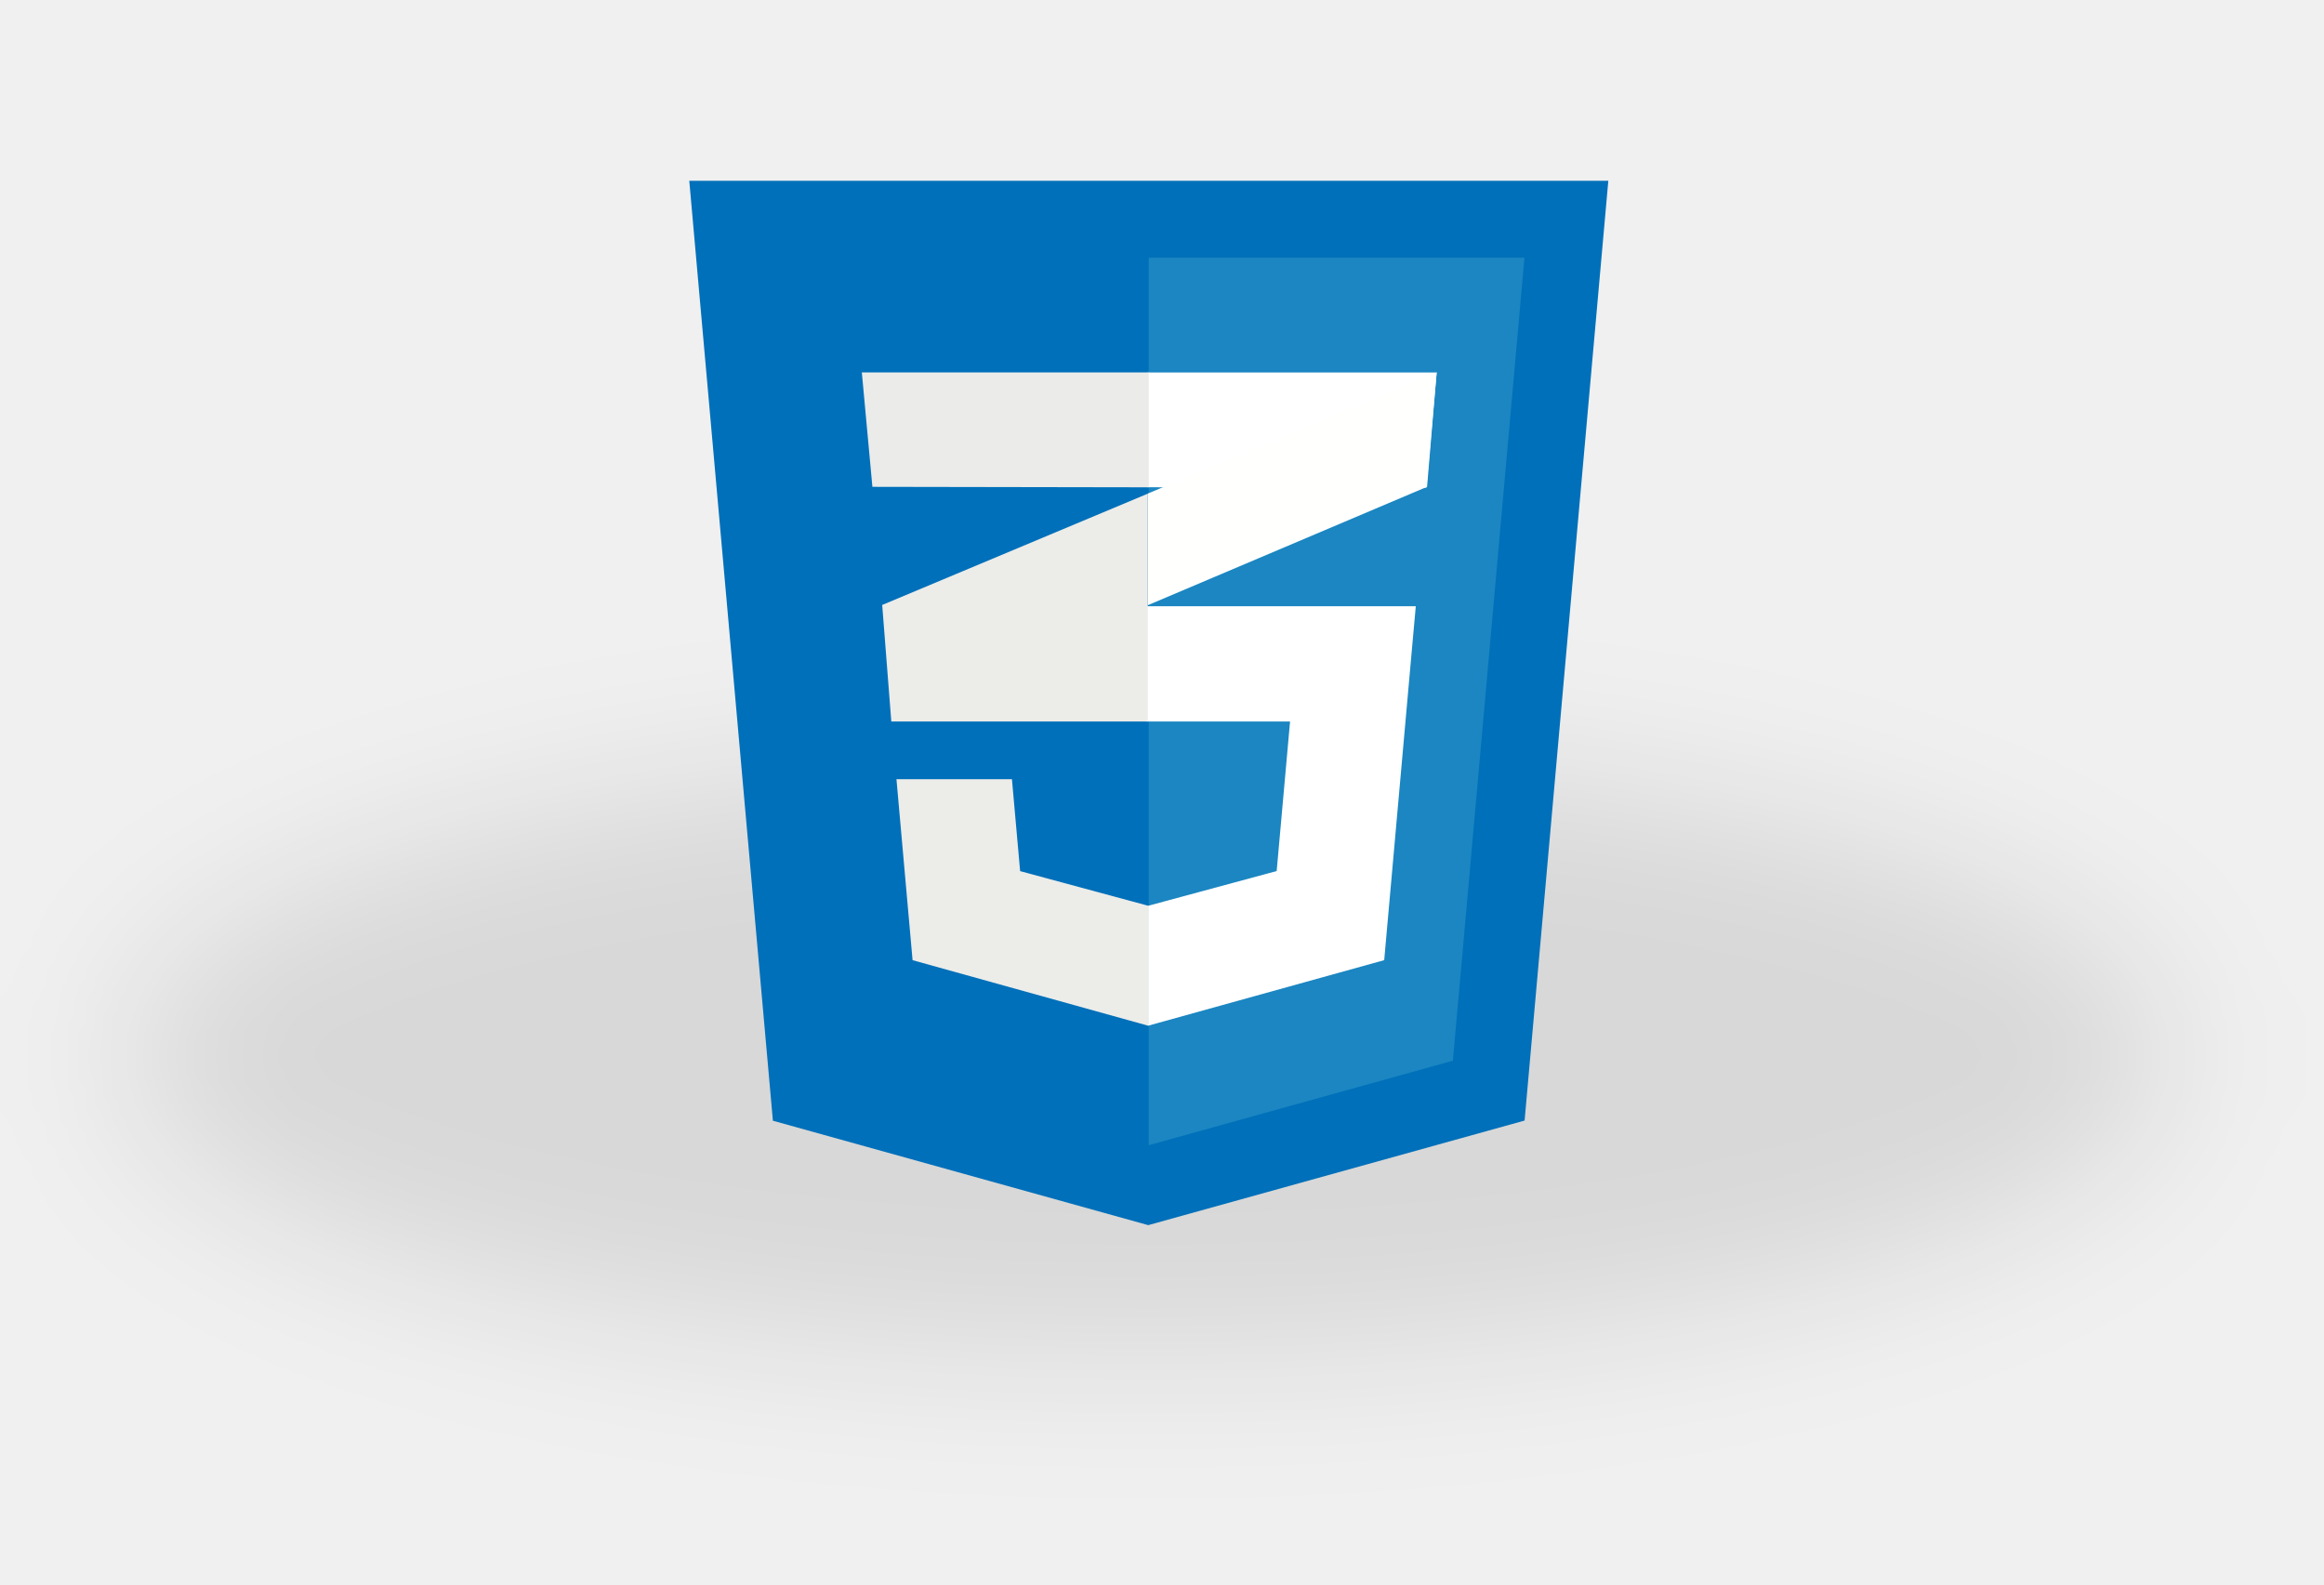
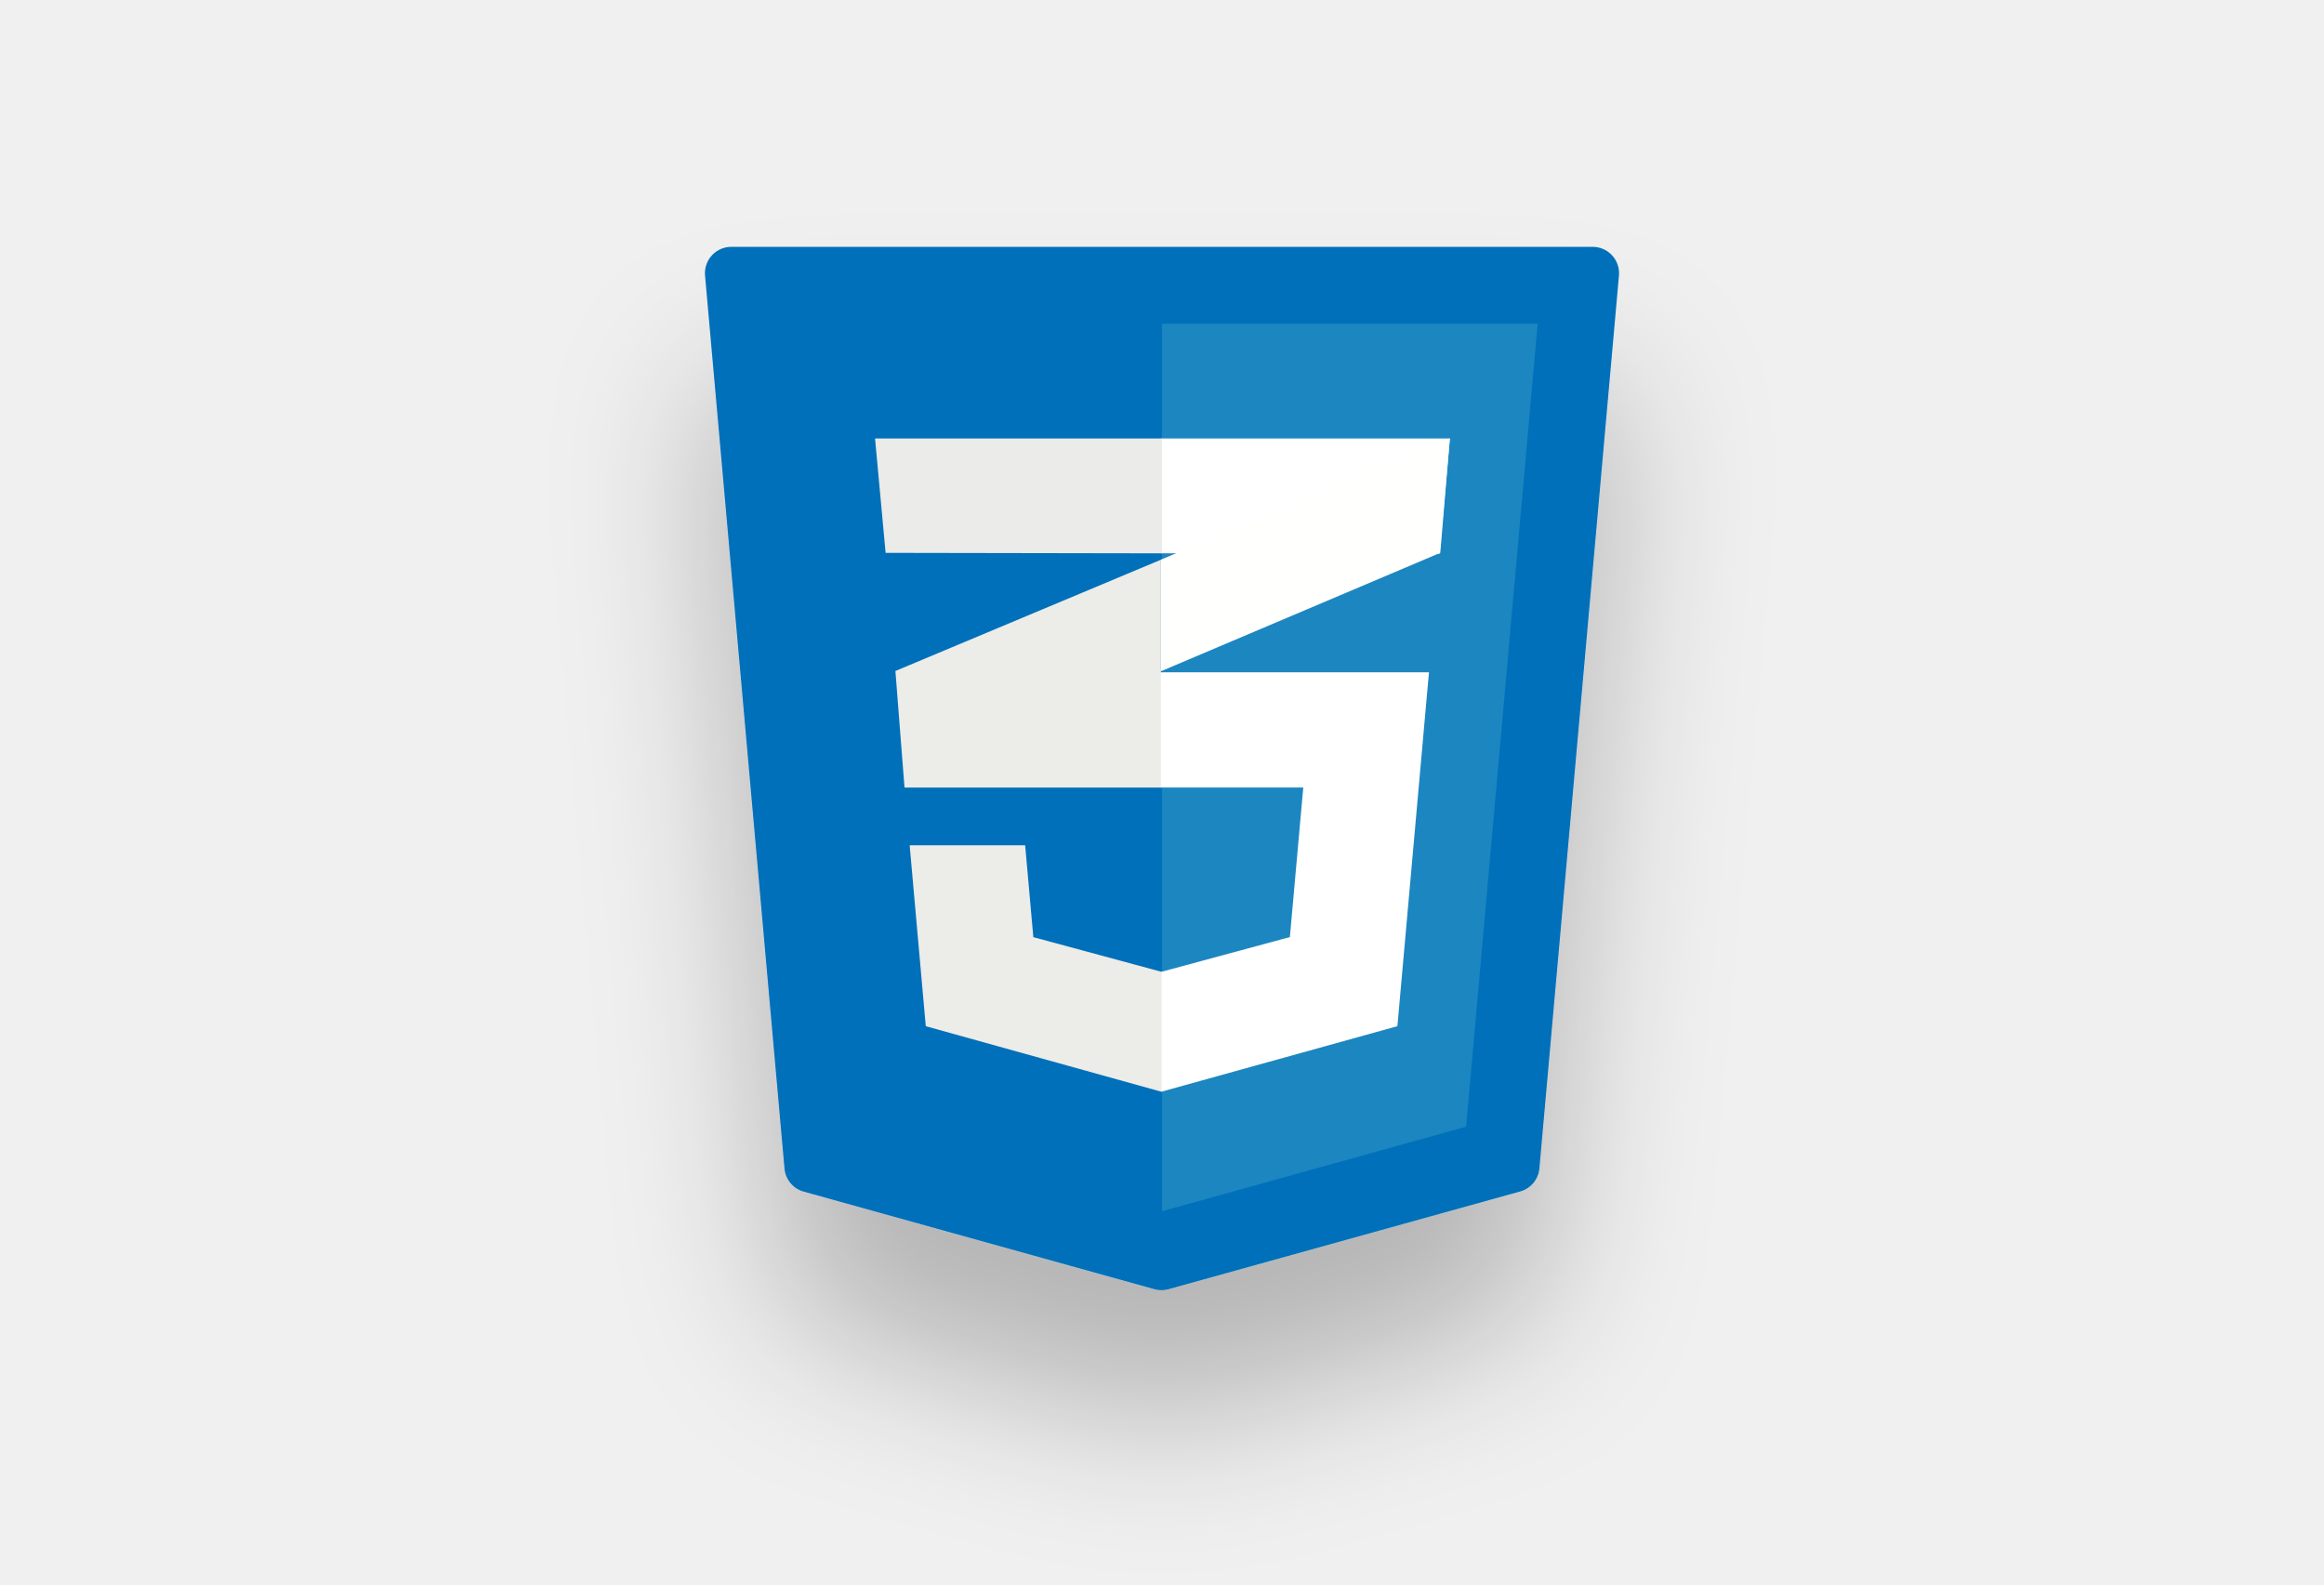
- <svg xmlns="http://www.w3.org/2000/svg" width="88" height="60" viewBox="0 0 88 60">
+ <svg xmlns="http://www.w3.org/2000/svg" width="88px" height="60px" viewBox="0 0 88 60" version="1.1">
  <defs>
-     <filter id="a" width="122.1%" height="175.1%" x="-11.1%" y="-37.6%" filterUnits="objectBoundingBox">
-       <feGaussianBlur in="SourceGraphic" stdDeviation="2.857" />
+     <filter x="-32.9%" y="-15.9%" width="165.7%" height="156.1%" filterUnits="objectBoundingBox" id="filter-1">
+       <feOffset dx="0" dy="5" in="SourceAlpha" result="shadowOffsetOuter1" />
+       <feGaussianBlur stdDeviation="3" in="shadowOffsetOuter1" result="shadowBlurOuter1" />
+       <feColorMatrix values="0 0 0 0 0   0 0 0 0 0   0 0 0 0 0  0 0 0 0.246 0" type="matrix" in="shadowBlurOuter1" result="shadowMatrixOuter1" />
+       <feMerge>
+         <feMergeNode in="shadowMatrixOuter1" />
+         <feMergeNode in="SourceGraphic" />
+       </feMerge>
    </filter>
  </defs>
-   <g fill="none" transform="translate(4 6)">
-     <path fill="#000000" fill-opacity=".1" d="M39.462,45.384 C60.859,45.384 78.205,40.274 78.205,33.972 C78.205,27.669 60.859,22.559 39.462,22.559 C18.065,22.559 0.719,27.669 0.719,33.972 C0.719,40.275 18.065,45.384 39.462,45.384 Z" filter="url(#a)" />
-     <polyline fill="#0070BA" points="25.266 36.436 22.1 .846 56.9 .846 53.73 36.43 39.478 40.39 25.266 36.436" />
-     <polyline fill="#1B86C1" points="39.5 37.363 51.015 34.163 53.725 3.757 39.498 3.757 39.498 37.363" />
-     <polyline fill="#ECECE9" points="39.5 28.292 39.48 28.297 34.628 26.985 34.318 23.505 29.945 23.505 30.555 30.357 39.479 32.839 39.499 32.832 39.499 28.292" />
-     <path fill="#FFFFFF" d="M39.404,21.32 L44.849,21.32 L44.342,26.982 L39.482,28.296 L39.482,32.836 L48.414,30.356 L49.504,18.128 L49.61,16.956 L39.405,16.956 L39.405,21.321 L39.404,21.32 Z M39.46,12.45 L50.01,12.467 L50.1,11.487 L50.297,9.273 L50.401,8.103 L39.46,8.103 L39.46,12.451 L39.46,12.45 Z" />
-     <polygon fill="#FFFFFE" points="39.46 12.69 50.4 8.1 50.037 12.433 39.465 16.915 39.465 21.279 39.459 21.279 39.459 12.689" />
-     <polygon fill="#EBEBE9" points="29.034 12.434 28.634 8.102 39.499 8.102 39.499 12.452 29.033 12.434" />
-     <polygon fill="#ECECE9" points="29.405 16.906 29.75 21.321 39.46 21.321 39.46 12.693 29.405 16.907" />
+   <g id="Page-1" stroke="none" stroke-width="1" fill="none" fill-rule="evenodd">
+     <g id="Artboard-Copy" transform="translate(-296, -10)" fill-rule="nonzero">
+       <g id="css" filter="url(#filter-1)" transform="translate(322.5, 18.5)">
+         <g id="Group-10">
+           <path d="M1.193,0.846 L33.807,0.846 C34.359,0.846 34.807,1.294 34.807,1.846 C34.807,1.876 34.806,1.905 34.803,1.935 L31.791,35.741 C31.754,36.155 31.464,36.504 31.063,36.615 L17.746,40.316 C17.571,40.364 17.385,40.364 17.21,40.315 L3.933,36.621 C3.532,36.51 3.242,36.161 3.205,35.747 L0.197,1.935 C0.148,1.384 0.554,0.899 1.104,0.85 C1.134,0.847 1.163,0.846 1.193,0.846 Z" id="Shape" fill="#0070BA" />
+           <polyline id="Shape" fill="#1B86C1" points="17.5 37.363 29.015 34.163 31.725 3.757 17.498 3.757 17.498 37.363" />
+           <polyline id="Shape" fill="#ECECE9" points="17.5 28.292 17.48 28.297 12.628 26.985 12.318 23.505 7.945 23.505 8.555 30.357 17.479 32.839 17.499 32.832 17.499 28.292" />
+           <path d="M17.404,21.32 L22.849,21.32 L22.342,26.982 L17.482,28.296 L17.482,32.836 L26.414,30.356 L27.504,18.128 L27.61,16.956 L17.405,16.956 L17.405,21.321 L17.404,21.32 Z M17.46,12.45 L28.01,12.467 L28.1,11.487 L28.297,9.273 L28.401,8.103 L17.46,8.103 L17.46,12.451 L17.46,12.45 Z" id="Shape" fill="#FFFFFF" />
+           <polygon id="Shape" fill="#FFFFFE" points="17.46 12.69 28.4 8.1 28.037 12.433 17.465 16.915 17.465 21.279 17.459 21.279 17.459 12.689" />
+           <polygon id="Shape" fill="#EBEBE9" points="7.034 12.434 6.634 8.102 17.499 8.102 17.499 12.452 7.033 12.434" />
+           <polygon id="Shape" fill="#ECECE9" points="7.405 16.906 7.75 21.321 17.46 21.321 17.46 12.693 7.405 16.907" />
+         </g>
+       </g>
+     </g>
  </g>
</svg>
